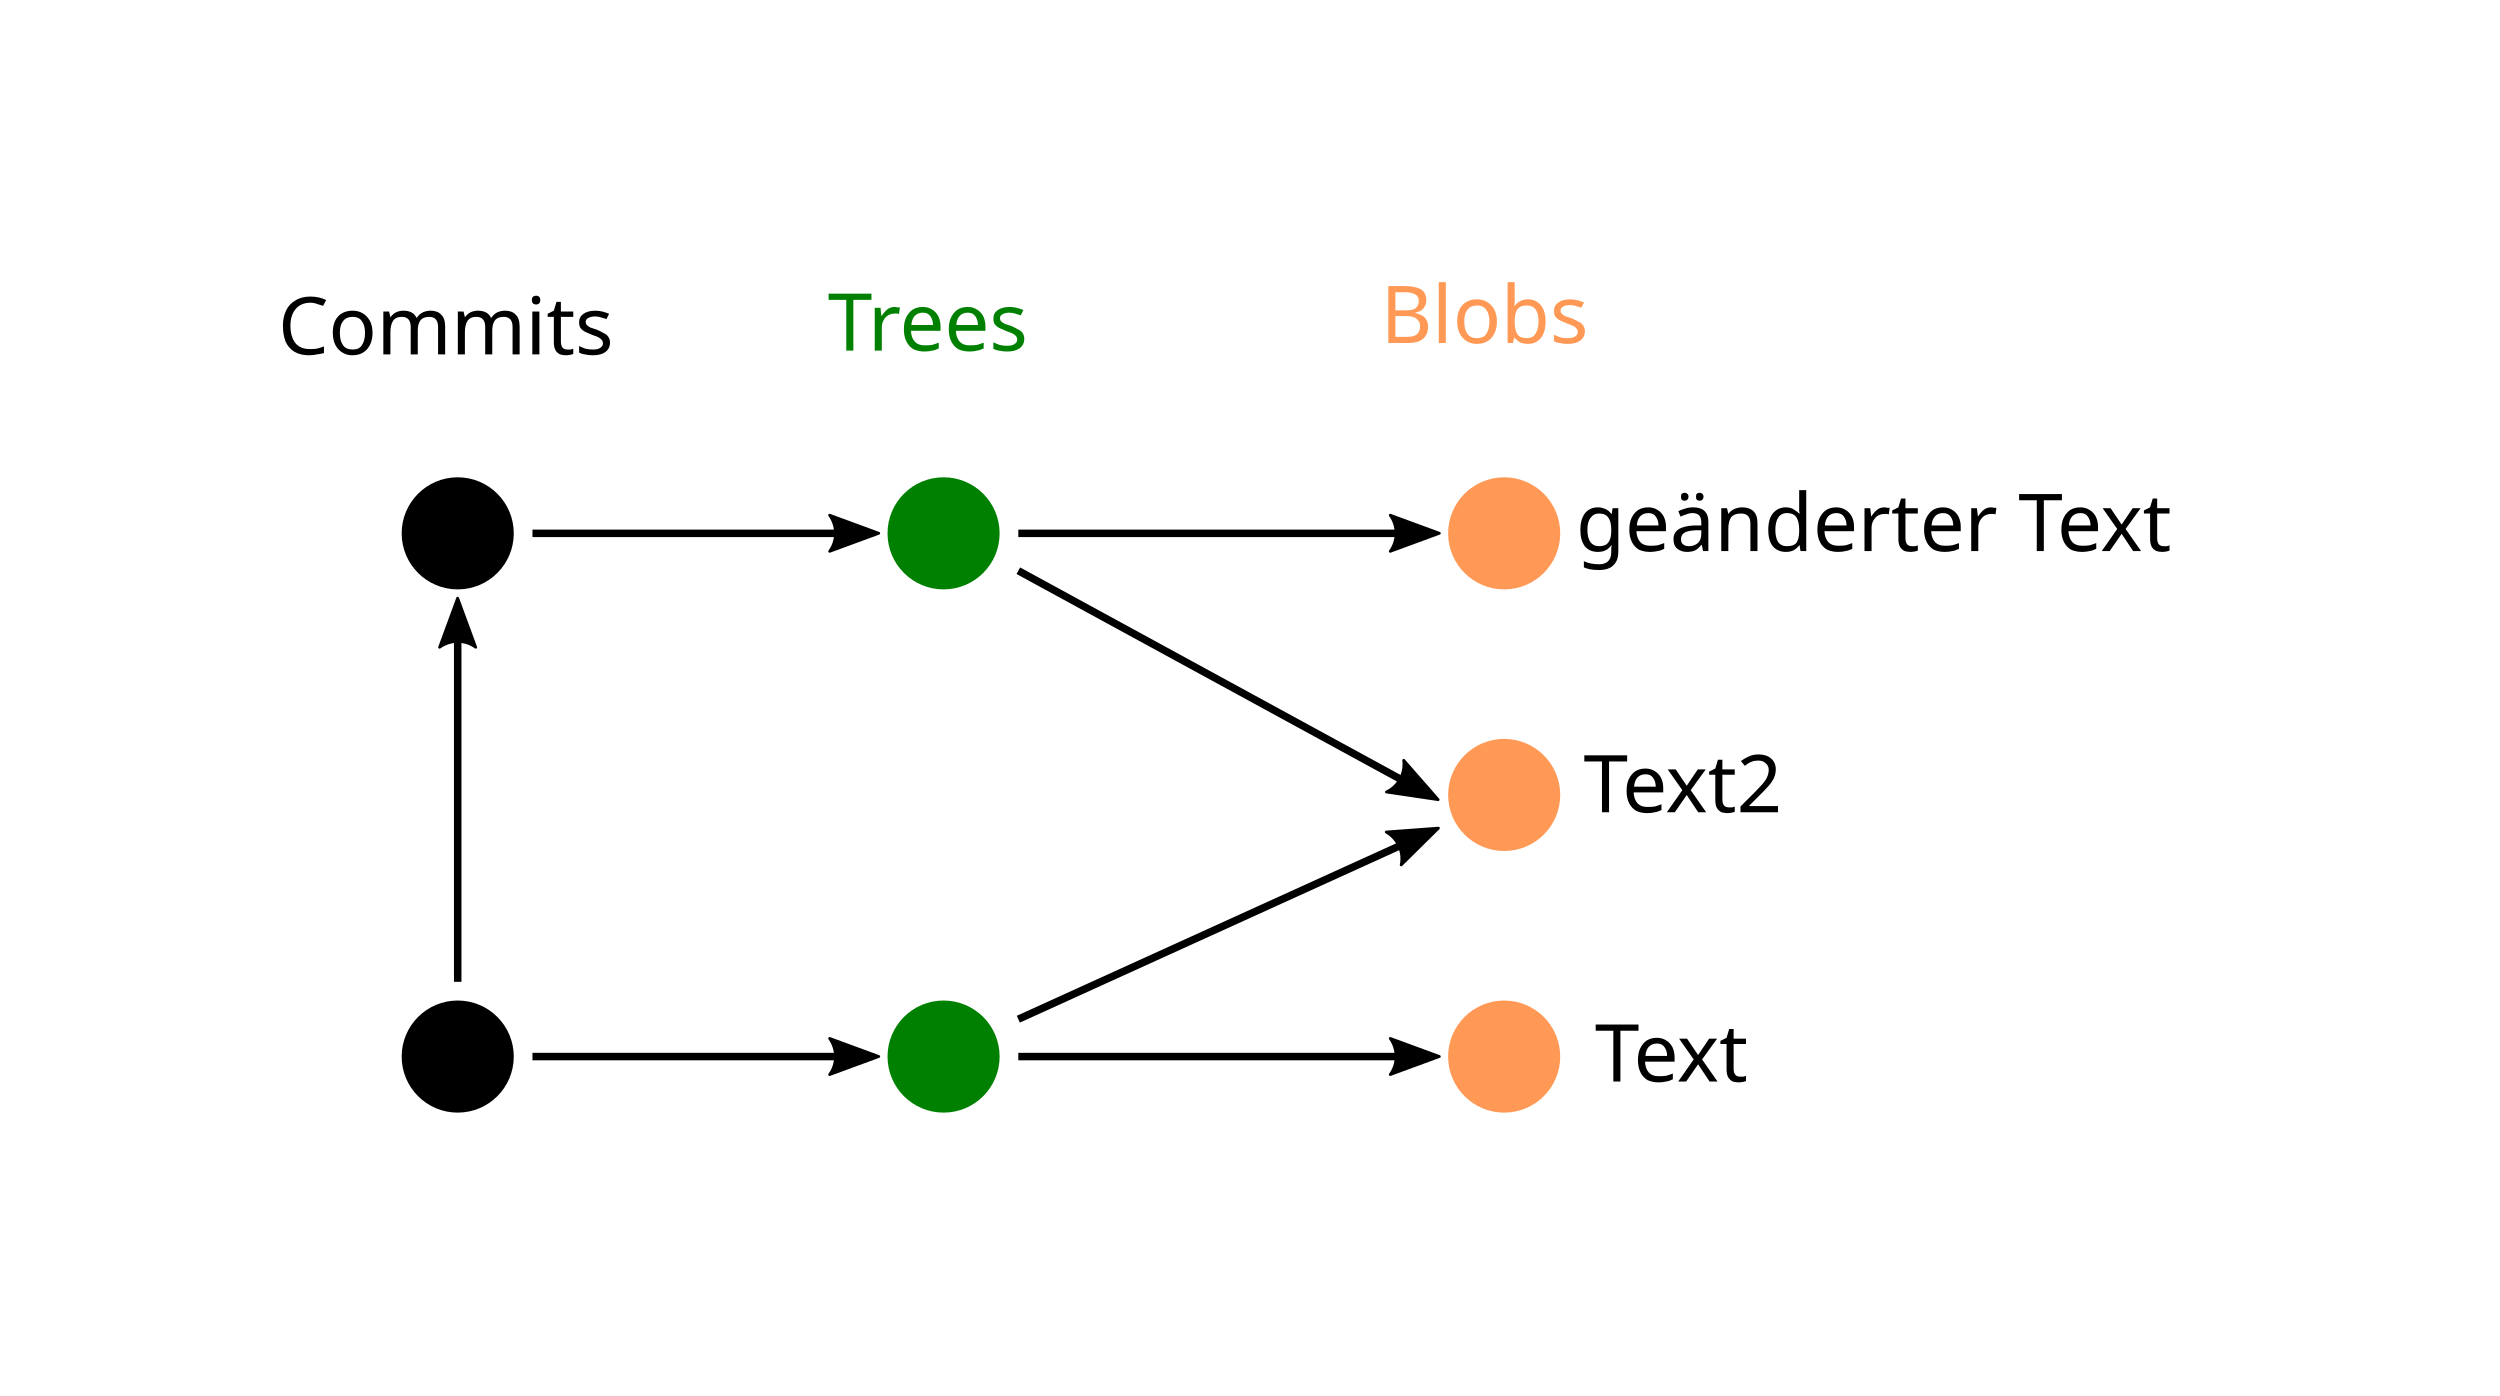
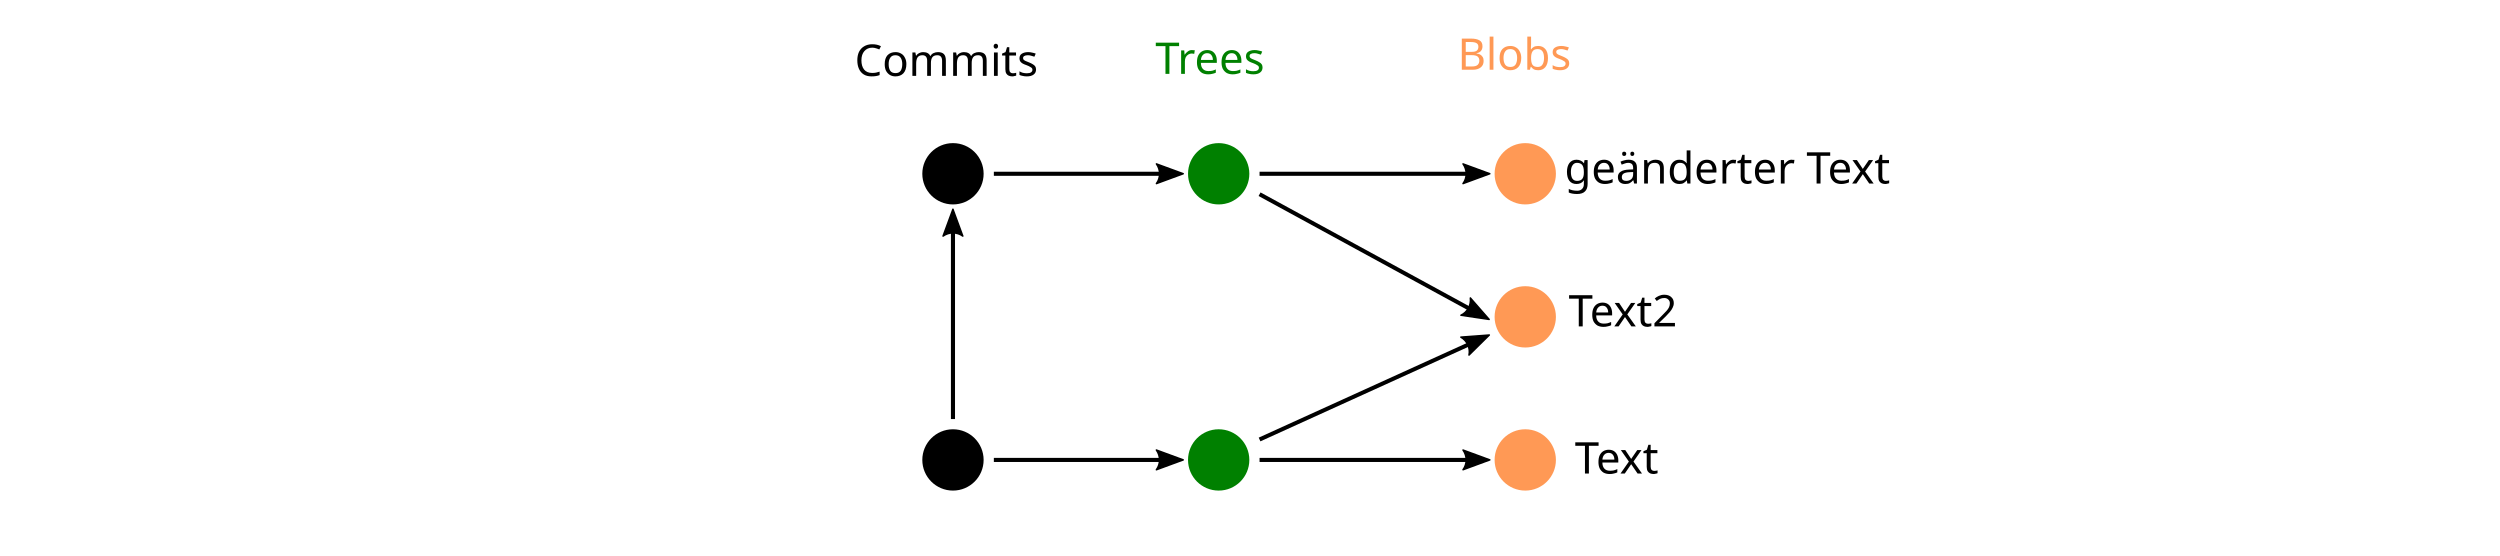
- <svg xmlns="http://www.w3.org/2000/svg" width="88.494mm" height="49.384mm" viewBox="0 0 88.494 49.384" version="1.1" id="svg1582">
+ <svg xmlns="http://www.w3.org/2000/svg" width="900" height="200" viewBox="0 0 238.125 52.917" version="1.1" id="svg1582">
  <defs id="defs1576">
    <marker orient="auto" refY="0" refX="0" id="marker2258" style="overflow:visible">
      <path id="path2256" style="fill:#000000;fill-opacity:1;fill-rule:evenodd;stroke:#000000;stroke-width:0.625;stroke-linejoin:round;stroke-opacity:1" d="M 8.719,4.034 -2.207,0.016 8.719,-4.002 c -1.745,2.372 -1.735,5.617 -6e-7,8.035 z" transform="scale(-0.6)" />
    </marker>
    <marker orient="auto" refY="0" refX="0" id="Arrow2Mend" style="overflow:visible">
      <path id="path1085" style="fill:#000000;fill-opacity:1;fill-rule:evenodd;stroke:#000000;stroke-width:0.625;stroke-linejoin:round;stroke-opacity:1" d="M 8.719,4.034 -2.207,0.016 8.719,-4.002 c -1.745,2.372 -1.735,5.617 -6e-7,8.035 z" transform="scale(-0.6)" />
    </marker>
    <marker orient="auto" refY="0" refX="0" id="Arrow2Send" style="overflow:visible">
      <path id="path1091" style="fill:#000000;fill-opacity:1;fill-rule:evenodd;stroke:#000000;stroke-width:0.625;stroke-linejoin:round;stroke-opacity:1" d="M 8.719,4.034 -2.207,0.016 8.719,-4.002 c -1.745,2.372 -1.735,5.617 -6e-7,8.035 z" transform="matrix(-0.3,0,0,-0.3,0.69,0)" />
    </marker>
    <marker orient="auto" refY="0" refX="0" id="Arrow2Mend-6" style="overflow:visible">
      <path id="path1085-7" style="fill:#000000;fill-opacity:1;fill-rule:evenodd;stroke:#000000;stroke-width:0.625;stroke-linejoin:round;stroke-opacity:1" d="M 8.719,4.034 -2.207,0.016 8.719,-4.002 c -1.745,2.372 -1.735,5.617 -6e-7,8.035 z" transform="scale(-0.6)" />
    </marker>
    <marker orient="auto" refY="0" refX="0" id="marker2258-9" style="overflow:visible">
      <path id="path2256-7" style="fill:#000000;fill-opacity:1;fill-rule:evenodd;stroke:#000000;stroke-width:0.625;stroke-linejoin:round;stroke-opacity:1" d="M 8.719,4.034 -2.207,0.016 8.719,-4.002 c -1.745,2.372 -1.735,5.617 -6e-7,8.035 z" transform="scale(-0.6)" />
    </marker>
    <marker orient="auto" refY="0" refX="0" id="marker2258-9-0" style="overflow:visible">
      <path id="path2256-7-9" style="fill:#000000;fill-opacity:1;fill-rule:evenodd;stroke:#000000;stroke-width:0.625;stroke-linejoin:round;stroke-opacity:1" d="M 8.719,4.034 -2.207,0.016 8.719,-4.002 c -1.745,2.372 -1.735,5.617 -6e-7,8.035 z" transform="scale(-0.6)" />
    </marker>
    <marker orient="auto" refY="0" refX="0" id="marker2258-9-0-5" style="overflow:visible">
      <path id="path2256-7-9-0" style="fill:#000000;fill-opacity:1;fill-rule:evenodd;stroke:#000000;stroke-width:0.625;stroke-linejoin:round;stroke-opacity:1" d="M 8.719,4.034 -2.207,0.016 8.719,-4.002 c -1.745,2.372 -1.735,5.617 -6e-7,8.035 z" transform="scale(-0.6)" />
    </marker>
    <marker orient="auto" refY="0" refX="0" id="marker2258-9-9" style="overflow:visible">
      <path id="path2256-7-4" style="fill:#000000;fill-opacity:1;fill-rule:evenodd;stroke:#000000;stroke-width:0.625;stroke-linejoin:round;stroke-opacity:1" d="M 8.719,4.034 -2.207,0.016 8.719,-4.002 c -1.745,2.372 -1.735,5.617 -6e-7,8.035 z" transform="scale(-0.6)" />
    </marker>
  </defs>
-   <g id="layer1" transform="translate(4.296021,6.306097)">
-     <circle style="fill:#000000;fill-opacity:1;fill-rule:evenodd;stroke:none;stroke-width:0.265;stroke-miterlimit:4;stroke-dasharray:none;stroke-dashoffset:0;stroke-opacity:1" id="path2129" cx="11.906" cy="12.573" r="1.984" />
-     <circle style="fill:#000000;fill-opacity:1;fill-rule:evenodd;stroke:none;stroke-width:0.265;stroke-miterlimit:4;stroke-dasharray:none;stroke-dashoffset:0;stroke-opacity:1" id="path2129-9" cx="11.906" cy="31.094" r="1.984" />
-     <circle style="fill:#008000;fill-opacity:1;fill-rule:evenodd;stroke:none;stroke-width:0.265;stroke-miterlimit:4;stroke-dasharray:none;stroke-dashoffset:0;stroke-opacity:1" id="path2129-8" cx="29.104" cy="12.573" r="1.984" />
-     <circle style="fill:#008000;fill-opacity:1;fill-rule:evenodd;stroke:none;stroke-width:0.265;stroke-miterlimit:4;stroke-dasharray:none;stroke-dashoffset:0;stroke-opacity:1" id="path2129-1" cx="29.104" cy="31.094" r="1.984" />
-     <circle style="fill:#ff9955;fill-opacity:1;fill-rule:evenodd;stroke:none;stroke-width:0.265;stroke-miterlimit:4;stroke-dasharray:none;stroke-dashoffset:0;stroke-opacity:1" id="path2129-7" cx="48.948" cy="21.833" r="1.984" />
-     <circle style="fill:#ff9955;fill-opacity:1;fill-rule:evenodd;stroke:none;stroke-width:0.265;stroke-miterlimit:4;stroke-dasharray:none;stroke-dashoffset:0;stroke-opacity:1" id="path2129-6" cx="48.948" cy="31.094" r="1.984" />
-     <text xml:space="preserve" style="font-style:normal;font-weight:normal;font-size:2.822px;line-height:1.25;font-family:sans-serif;letter-spacing:0px;word-spacing:0px;fill:#000000;fill-opacity:1;stroke:none;stroke-width:0.265" x="51.754" y="22.448" id="text2181">
-       <tspan x="51.754" y="22.448" style="stroke-width:0.265" id="tspan2183">Text2</tspan>
+   <g id="layer1" transform="translate(4.296021,9.838544)">
+     <circle style="fill:#000000;fill-opacity:1;fill-rule:evenodd;stroke:none;stroke-width:0.39;stroke-miterlimit:4;stroke-dasharray:none;stroke-dashoffset:0;stroke-opacity:1" id="path2129" cx="86.474" cy="6.714" r="2.92" />
+     <circle style="fill:#000000;fill-opacity:1;fill-rule:evenodd;stroke:none;stroke-width:0.39;stroke-miterlimit:4;stroke-dasharray:none;stroke-dashoffset:0;stroke-opacity:1" id="path2129-9" cx="86.474" cy="33.97" r="2.92" />
+     <circle style="fill:#008000;fill-opacity:1;fill-rule:evenodd;stroke:none;stroke-width:0.39;stroke-miterlimit:4;stroke-dasharray:none;stroke-dashoffset:0;stroke-opacity:1" id="path2129-8" cx="111.783" cy="6.714" r="2.92" />
+     <circle style="fill:#008000;fill-opacity:1;fill-rule:evenodd;stroke:none;stroke-width:0.39;stroke-miterlimit:4;stroke-dasharray:none;stroke-dashoffset:0;stroke-opacity:1" id="path2129-1" cx="111.783" cy="33.97" r="2.92" />
+     <circle style="fill:#ff9955;fill-opacity:1;fill-rule:evenodd;stroke:none;stroke-width:0.39;stroke-miterlimit:4;stroke-dasharray:none;stroke-dashoffset:0;stroke-opacity:1" id="path2129-7" cx="140.985" cy="20.342" r="2.92" />
+     <circle style="fill:#ff9955;fill-opacity:1;fill-rule:evenodd;stroke:none;stroke-width:0.39;stroke-miterlimit:4;stroke-dasharray:none;stroke-dashoffset:0;stroke-opacity:1" id="path2129-6" cx="140.985" cy="33.97" r="2.92" />
+     <text xml:space="preserve" style="font-style:normal;font-weight:normal;font-size:4.153px;line-height:1.25;font-family:sans-serif;letter-spacing:0px;word-spacing:0px;fill:#000000;fill-opacity:1;stroke:none;stroke-width:0.389" x="145.115" y="21.247" id="text2181">
+       <tspan x="145.115" y="21.247" style="stroke-width:0.389" id="tspan2183">Text2</tspan>
    </text>
-     <circle style="fill:#ff9955;fill-opacity:1;fill-rule:evenodd;stroke:none;stroke-width:0.265;stroke-miterlimit:4;stroke-dasharray:none;stroke-dashoffset:0;stroke-opacity:1" id="path2129-7-6" cx="48.948" cy="12.573" r="1.984" />
-     <path style="fill:none;stroke:#000000;stroke-width:0.265;stroke-linecap:butt;stroke-linejoin:miter;stroke-miterlimit:4;stroke-dasharray:none;stroke-opacity:1;marker-end:url(#Arrow2Mend)" d="m 14.552,31.094 11.906,1e-6" id="path2206" />
-     <path style="fill:none;stroke:#000000;stroke-width:0.265px;stroke-linecap:butt;stroke-linejoin:miter;stroke-opacity:1;marker-end:url(#marker2258)" d="m 14.552,12.573 h 11.906" id="path2208" />
-     <path style="fill:none;stroke:#000000;stroke-width:0.265;stroke-linecap:butt;stroke-linejoin:miter;stroke-miterlimit:4;stroke-dasharray:none;stroke-opacity:1;marker-end:url(#Arrow2Mend-6)" d="M 11.906,28.448 V 15.219" id="path2206-0" />
-     <path style="fill:none;stroke:#000000;stroke-width:0.265px;stroke-linecap:butt;stroke-linejoin:miter;stroke-opacity:1;marker-end:url(#marker2258-9)" d="m 31.75,12.573 14.552,-5e-6" id="path2208-3" />
-     <text xml:space="preserve" style="font-style:normal;font-weight:normal;font-size:2.822px;line-height:1.25;font-family:sans-serif;letter-spacing:0px;word-spacing:0px;fill:#000000;fill-opacity:1;stroke:none;stroke-width:0.265" x="52.155" y="31.976" id="text2181-5">
-       <tspan x="52.155" y="31.976" style="stroke-width:0.265" id="tspan2183-3">Text</tspan>
+     <circle style="fill:#ff9955;fill-opacity:1;fill-rule:evenodd;stroke:none;stroke-width:0.39;stroke-miterlimit:4;stroke-dasharray:none;stroke-dashoffset:0;stroke-opacity:1" id="path2129-7-6" cx="140.985" cy="6.714" r="2.92" />
+     <path style="fill:none;stroke:#000000;stroke-width:0.39;stroke-linecap:butt;stroke-linejoin:miter;stroke-miterlimit:4;stroke-dasharray:none;stroke-opacity:1;marker-end:url(#Arrow2Mend)" d="m 90.368,33.97 17.521,1e-6" id="path2206" />
+     <path style="fill:none;stroke:#000000;stroke-width:0.389px;stroke-linecap:butt;stroke-linejoin:miter;stroke-opacity:1;marker-end:url(#marker2258)" d="M 90.368,6.714 H 107.889" id="path2208" />
+     <path style="fill:none;stroke:#000000;stroke-width:0.39;stroke-linecap:butt;stroke-linejoin:miter;stroke-miterlimit:4;stroke-dasharray:none;stroke-opacity:1;marker-end:url(#Arrow2Mend-6)" d="M 86.474,30.076 V 10.608" id="path2206-0" />
+     <path style="fill:none;stroke:#000000;stroke-width:0.389px;stroke-linecap:butt;stroke-linejoin:miter;stroke-opacity:1;marker-end:url(#marker2258-9)" d="m 115.677,6.714 21.415,-7e-6" id="path2208-3" />
+     <text xml:space="preserve" style="font-style:normal;font-weight:normal;font-size:4.153px;line-height:1.25;font-family:sans-serif;letter-spacing:0px;word-spacing:0px;fill:#000000;fill-opacity:1;stroke:none;stroke-width:0.389" x="145.705" y="35.268" id="text2181-5">
+       <tspan x="145.705" y="35.268" style="stroke-width:0.389" id="tspan2183-3">Text</tspan>
    </text>
-     <text xml:space="preserve" style="font-style:normal;font-weight:normal;font-size:2.822px;line-height:1.25;font-family:sans-serif;letter-spacing:0px;word-spacing:0px;fill:#000000;fill-opacity:1;stroke:none;stroke-width:0.265" x="51.487" y="13.201" id="text2181-5-9">
-       <tspan x="51.487" y="13.201" style="stroke-width:0.265" id="tspan2962">geänderter Text</tspan>
+     <text xml:space="preserve" style="font-style:normal;font-weight:normal;font-size:4.153px;line-height:1.25;font-family:sans-serif;letter-spacing:0px;word-spacing:0px;fill:#000000;fill-opacity:1;stroke:none;stroke-width:0.389" x="144.722" y="7.639" id="text2181-5-9">
+       <tspan x="144.722" y="7.639" style="stroke-width:0.389" id="tspan2962">geänderter Text</tspan>
    </text>
-     <path style="fill:none;stroke:#000000;stroke-width:0.265px;stroke-linecap:butt;stroke-linejoin:miter;stroke-opacity:1;marker-end:url(#marker2258-9-0)" d="m 31.75,13.896 14.552,7.938" id="path2208-3-4" />
-     <path style="fill:none;stroke:#000000;stroke-width:0.265px;stroke-linecap:butt;stroke-linejoin:miter;stroke-opacity:1;marker-end:url(#marker2258-9-0-5)" d="M 31.75,29.771 46.302,23.156" id="path2208-3-4-1" />
-     <path style="fill:none;stroke:#000000;stroke-width:0.265px;stroke-linecap:butt;stroke-linejoin:miter;stroke-opacity:1;marker-end:url(#marker2258-9-9)" d="M 31.75,31.094 H 46.302" id="path2208-3-45" />
-     <text xml:space="preserve" style="font-style:normal;font-weight:normal;font-size:2.822px;line-height:1.25;font-family:sans-serif;letter-spacing:0px;word-spacing:0px;fill:#000000;fill-opacity:1;stroke:none;stroke-width:0.265" x="5.546" y="6.239" id="text4099">
-       <tspan id="tspan4097" x="5.546" y="6.239" style="stroke-width:0.265">Commits</tspan>
+     <path style="fill:none;stroke:#000000;stroke-width:0.389px;stroke-linecap:butt;stroke-linejoin:miter;stroke-opacity:1;marker-end:url(#marker2258-9-0)" d="M 115.677,8.661 137.091,20.342" id="path2208-3-4" />
+     <path style="fill:none;stroke:#000000;stroke-width:0.389px;stroke-linecap:butt;stroke-linejoin:miter;stroke-opacity:1;marker-end:url(#marker2258-9-0-5)" d="m 115.677,32.023 21.415,-9.734" id="path2208-3-4-1" />
+     <path style="fill:none;stroke:#000000;stroke-width:0.389px;stroke-linecap:butt;stroke-linejoin:miter;stroke-opacity:1;marker-end:url(#marker2258-9-9)" d="m 115.677,33.97 h 21.415" id="path2208-3-45" />
+     <text xml:space="preserve" style="font-style:normal;font-weight:normal;font-size:4.153px;line-height:1.25;font-family:sans-serif;letter-spacing:0px;word-spacing:0px;fill:#000000;fill-opacity:1;stroke:none;stroke-width:0.389" x="77.114" y="-2.607" id="text4099">
+       <tspan id="tspan4097" x="77.114" y="-2.607" style="stroke-width:0.389">Commits</tspan>
    </text>
-     <text xml:space="preserve" style="font-style:normal;font-weight:normal;font-size:2.822px;line-height:1.25;font-family:sans-serif;letter-spacing:0px;word-spacing:0px;fill:#008000;fill-opacity:1;stroke:none;stroke-width:0.265" x="25.002" y="6.105" id="text4103">
-       <tspan id="tspan4101" x="25.002" y="6.105" style="fill:#008000;stroke-width:0.265">Trees</tspan>
+     <text xml:space="preserve" style="font-style:normal;font-weight:normal;font-size:4.153px;line-height:1.25;font-family:sans-serif;letter-spacing:0px;word-spacing:0px;fill:#008000;fill-opacity:1;stroke:none;stroke-width:0.389" x="105.746" y="-2.803" id="text4103">
+       <tspan id="tspan4101" x="105.746" y="-2.803" style="fill:#008000;stroke-width:0.389">Trees</tspan>
    </text>
-     <text xml:space="preserve" style="font-style:normal;font-weight:normal;font-size:2.822px;line-height:1.25;font-family:sans-serif;letter-spacing:0px;word-spacing:0px;fill:#ff9955;fill-opacity:1;stroke:none;stroke-width:0.265" x="44.565" y="5.838" id="text4107">
-       <tspan id="tspan4105" x="44.565" y="5.838" style="fill:#ff9955;stroke-width:0.265">Blobs</tspan>
+     <text xml:space="preserve" style="font-style:normal;font-weight:normal;font-size:4.153px;line-height:1.25;font-family:sans-serif;letter-spacing:0px;word-spacing:0px;fill:#ff9955;fill-opacity:1;stroke:none;stroke-width:0.389" x="134.535" y="-3.197" id="text4107">
+       <tspan id="tspan4105" x="134.535" y="-3.197" style="fill:#ff9955;stroke-width:0.389">Blobs</tspan>
    </text>
  </g>
</svg>
